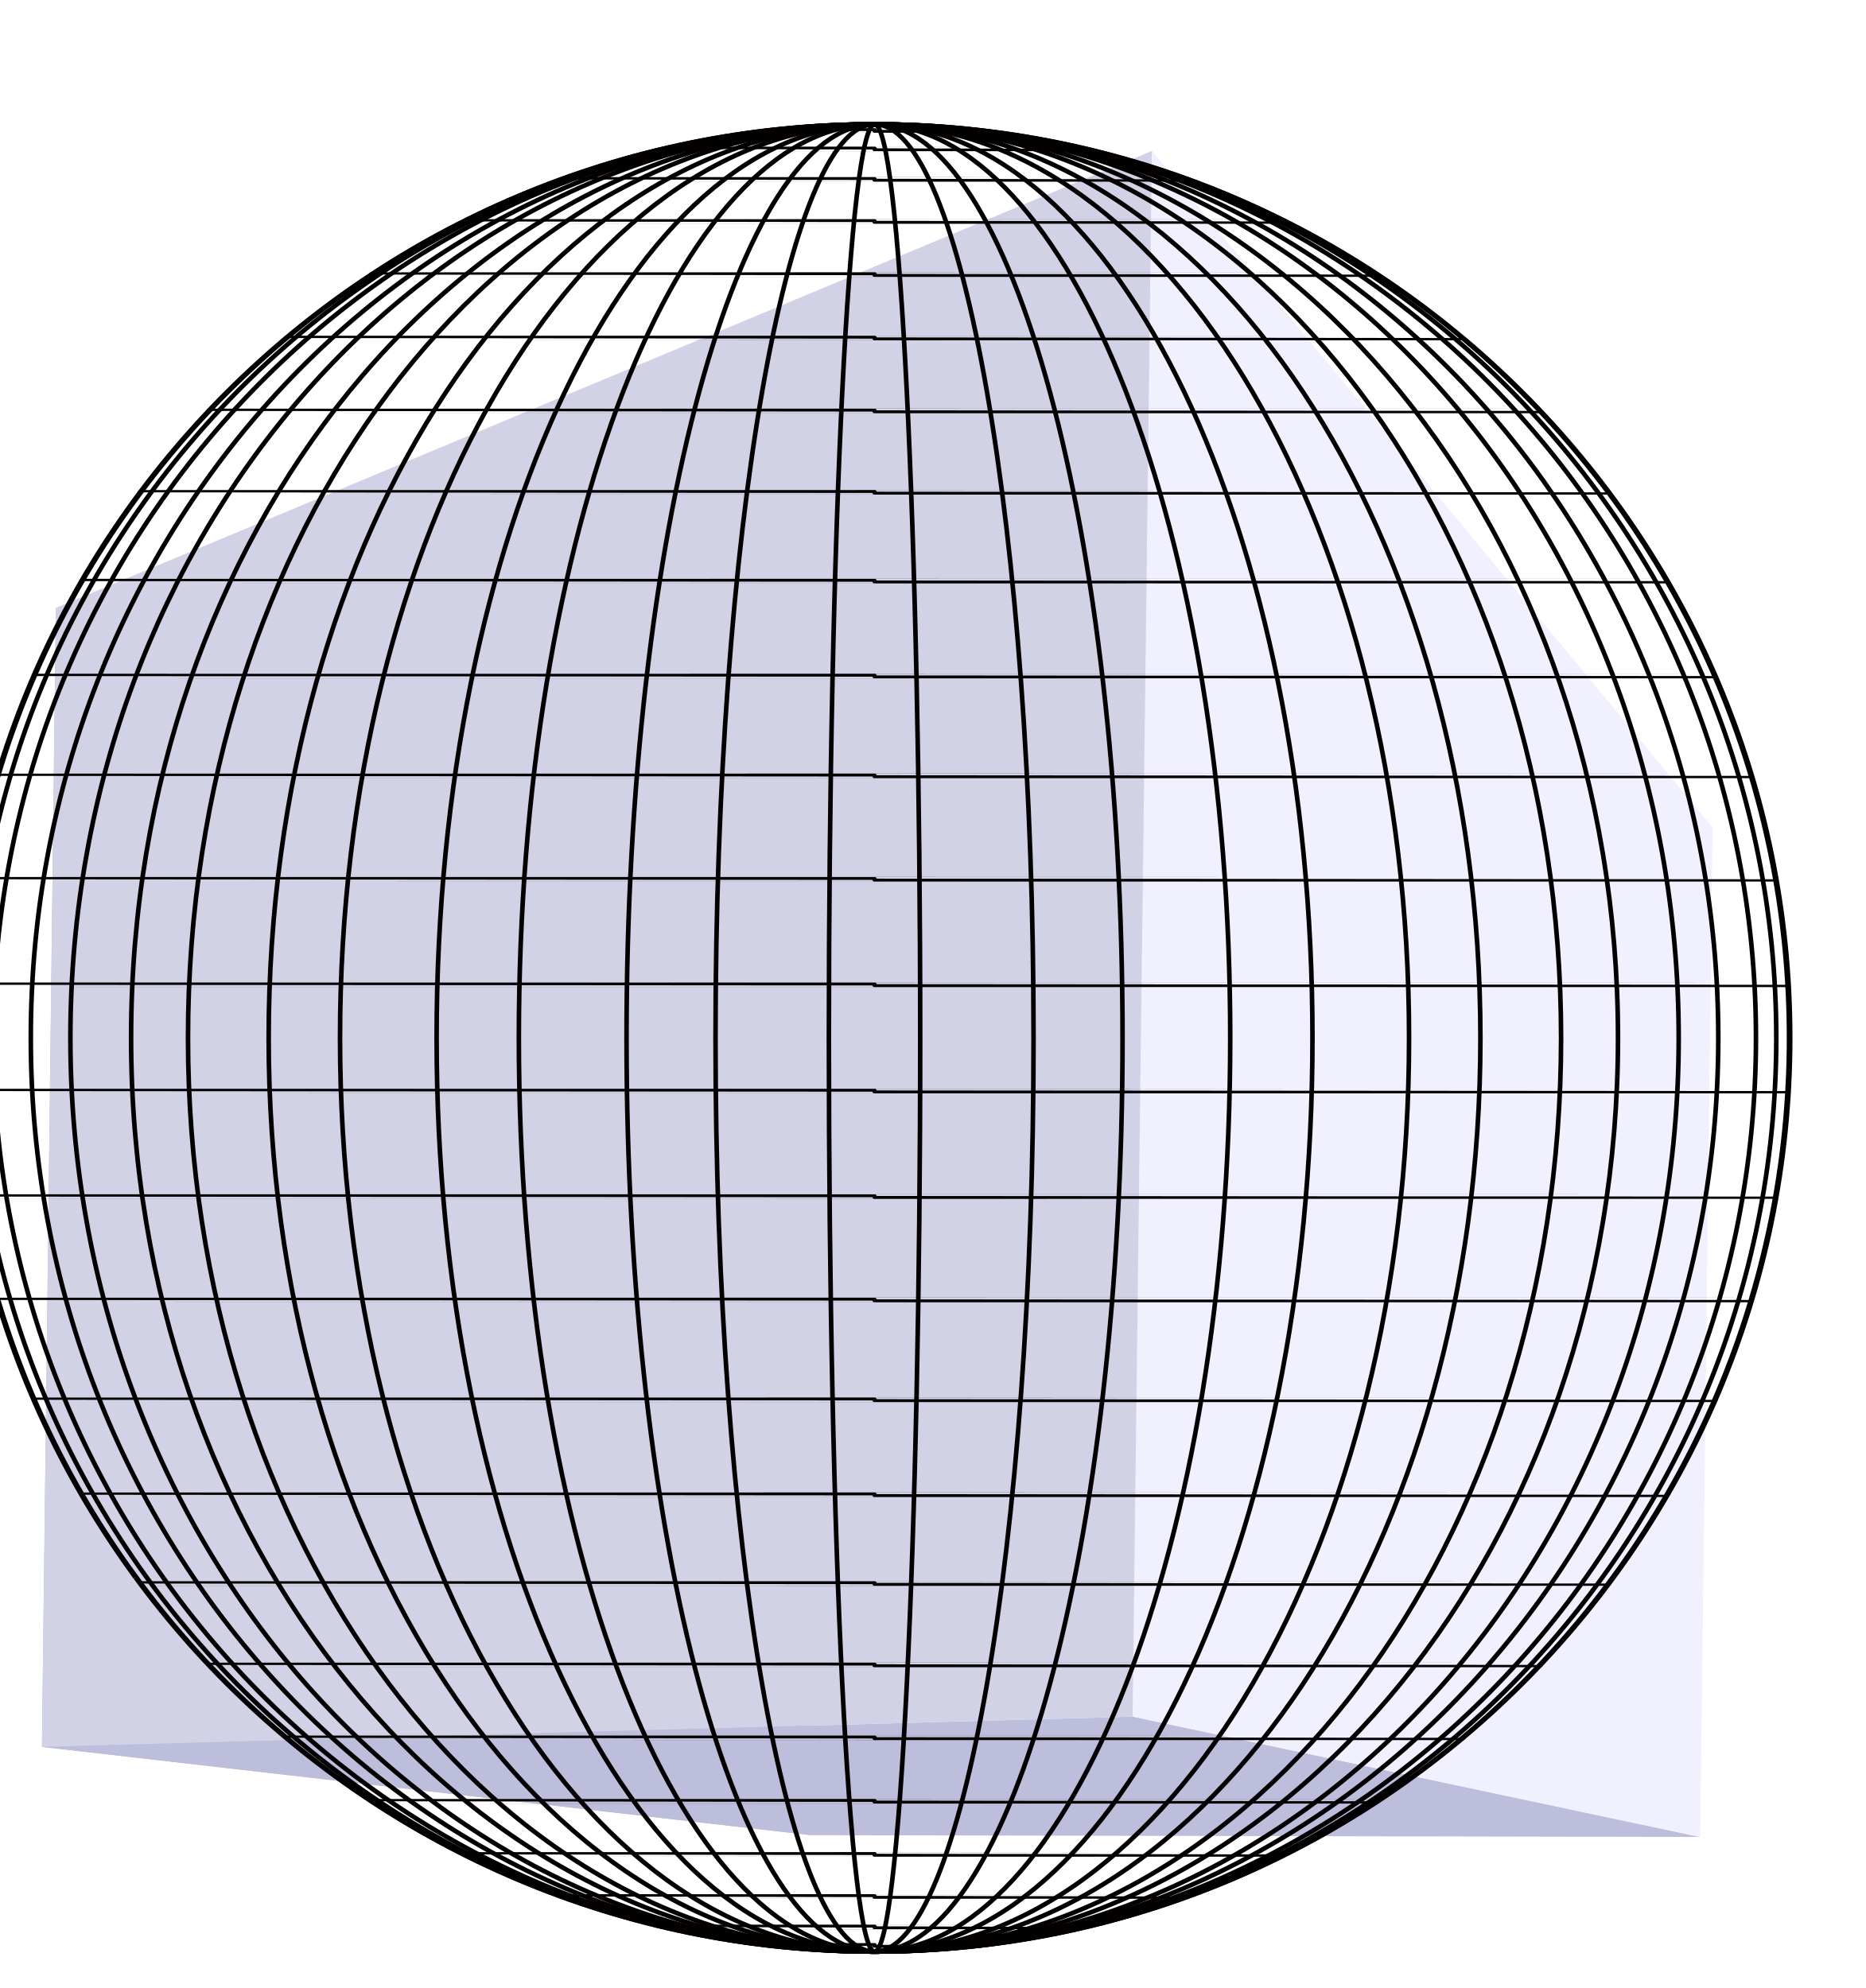
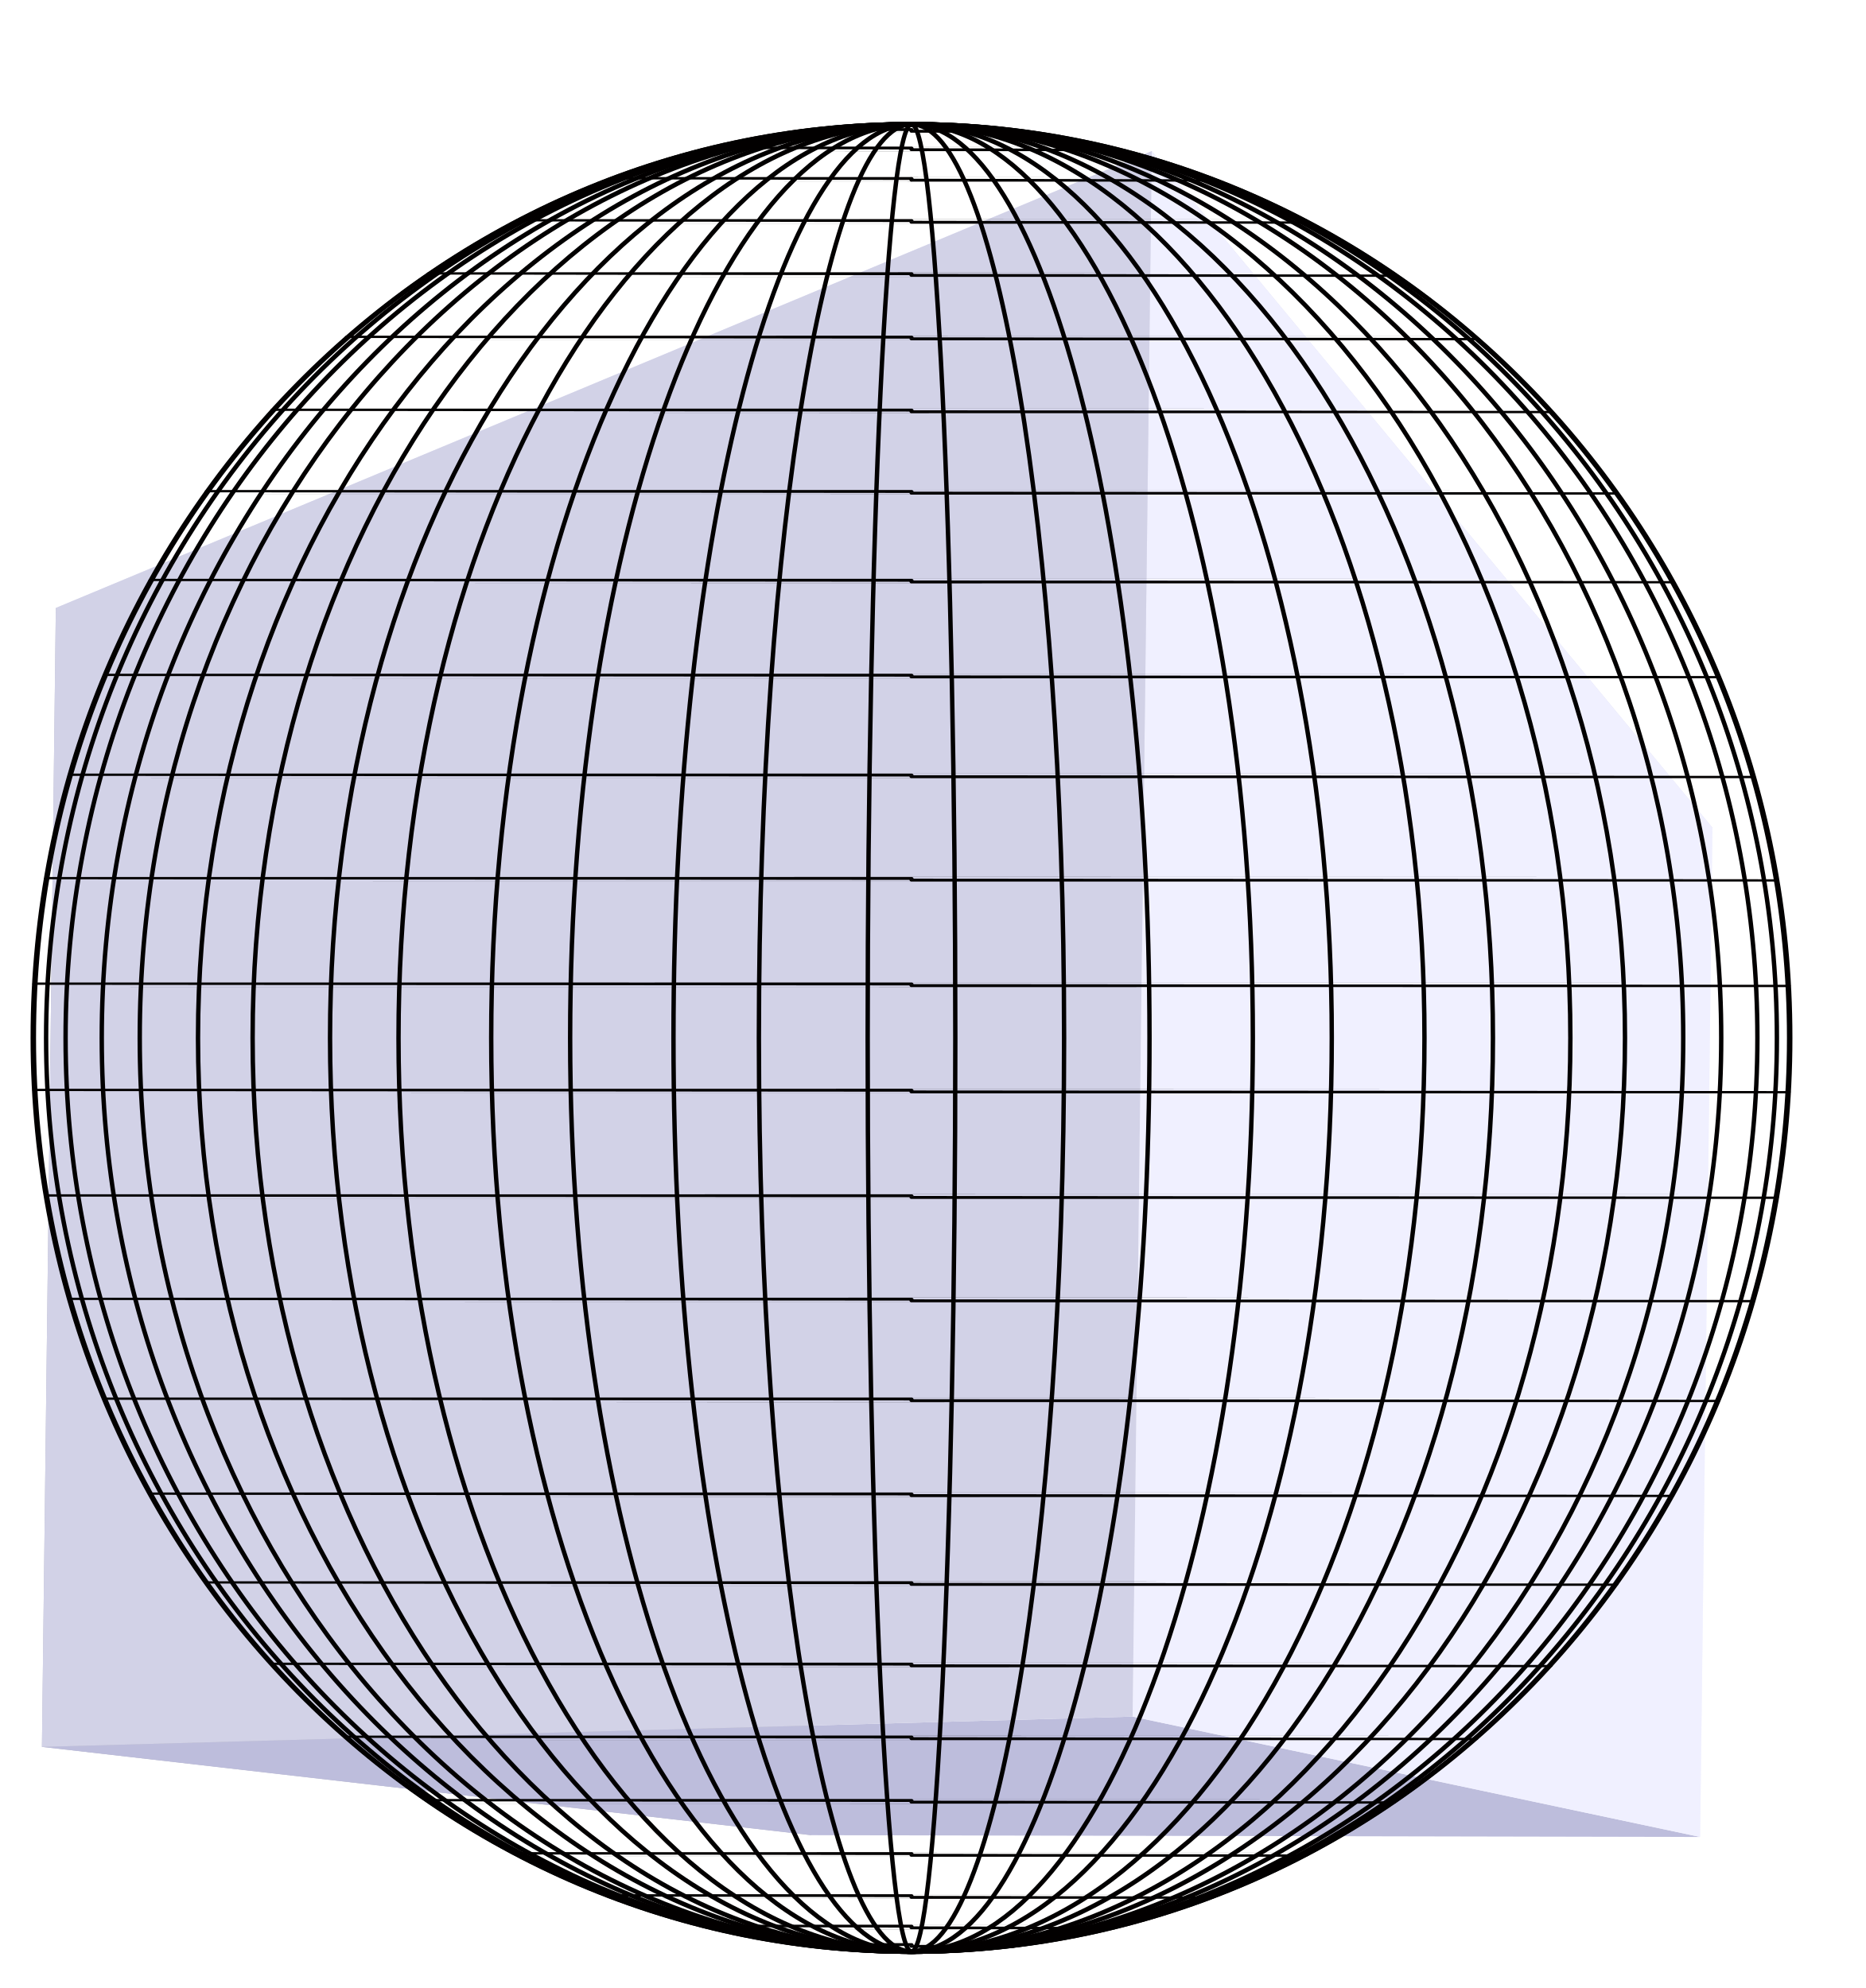
<svg xmlns="http://www.w3.org/2000/svg" id="svg5" version="1.1" viewBox="0 0 99.801 106.357" height="106.357mm" width="99.801mm">
  <defs id="defs2">
    <linearGradient id="linearGradient25596">
      <stop style="stop-color:#000000;stop-opacity:1;" offset="0" id="stop25594" />
    </linearGradient>
  </defs>
  <g id="layer1" transform="translate(-55.6153, -114.617)">
    <g id="g1149" style="opacity:0.369;fill:none;stroke:#000000;stroke-width:1.999;stroke-linejoin:round;stroke-dasharray:1.999, 1.999;stroke-dashoffset:0">
      <path id="path1161" style="fill:#e9e9ff;fill-rule:evenodd;stroke:none;stroke-width:1.999;stroke-linejoin:round;stroke-dasharray:1.999, 1.999;stroke-dashoffset:0" d="m 99.006,212.798 47.543,0.096 0.66,-53.993 -47.671,10.405 z" points="146.549,212.894 147.209,158.901 99.538,169.305 99.006,212.798 " />
      <path id="path1151" style="fill:#353564;fill-rule:evenodd;stroke:none;stroke-width:1.999;stroke-linejoin:round;stroke-dasharray:1.999, 1.999;stroke-dashoffset:0" d="m 57.858,208.074 0.744,-60.934 40.935,22.165 -0.531,43.493 z" points="58.603,147.14 99.538,169.305 99.006,212.798 57.858,208.074 " />
      <path id="path1159" style="fill:#afafde;fill-rule:evenodd;stroke:none;stroke-width:1.999;stroke-linejoin:round;stroke-dasharray:1.999, 1.999;stroke-dashoffset:0" d="m 58.603,147.14 58.616,-24.441 29.99,36.201 -47.671,10.405 z" points="117.219,122.7 147.209,158.901 99.538,169.305 58.603,147.14 " />
      <path id="path1153" style="fill:#4d4d9f;fill-rule:evenodd;stroke:none;stroke-width:1.999;stroke-linejoin:round;stroke-dasharray:1.999, 1.999;stroke-dashoffset:0" d="m 57.858,208.074 58.337,-1.62 30.354,6.44 -47.543,-0.096 z" points="116.195,206.454 146.549,212.894 99.006,212.798 57.858,208.074 " />
      <path id="path1157" style="fill:#d7d7ff;fill-rule:evenodd;stroke:none;stroke-width:1.999;stroke-linejoin:round;stroke-dasharray:1.999, 1.999;stroke-dashoffset:0" d="m 116.195,206.454 1.023,-83.754 29.99,36.201 -0.66,53.993 z" points="117.219,122.7 147.209,158.901 146.549,212.894 116.195,206.454 " />
      <path id="path1155" style="fill:#8686bf;fill-rule:evenodd;stroke:none;stroke-width:1.999;stroke-linejoin:round;stroke-dasharray:1.999, 1.999;stroke-dashoffset:0" d="m 57.858,208.074 58.337,-1.62 1.023,-83.754 -58.616,24.441 z" points="116.195,206.454 117.219,122.7 58.603,147.14 57.858,208.074 " />
    </g>
-     <g transform="matrix(0.9254875,0,0,0.9237114,102.3912,170.1457)" id="g21880" style="opacity:1;fill:none;fill-opacity:1;fill-rule:nonzero;stroke:#020000;stroke-opacity:1">
+     <g transform="matrix(0.8881844,0,0,0.9237584,104.3676,170.1457)" id="g21880" style="opacity:1;fill:none;fill-opacity:1;fill-rule:nonzero;stroke:#020000;stroke-opacity:1">
      <g id="g21822" style="fill:none;fill-opacity:1;fill-rule:nonzero;stroke:#020000;stroke-opacity:1">
        <ellipse style="fill:none;fill-opacity:1;fill-rule:nonzero;stroke:#020000;stroke-width:0.265;stroke-opacity:1" id="path21794" cx="0" cy="0" rx="52.114" ry="52.917" />
        <ellipse style="fill:none;fill-opacity:1;fill-rule:nonzero;stroke:#020000;stroke-width:0.265;stroke-opacity:1" id="path21796" cx="0" cy="0" rx="52.852" ry="52.917" />
        <ellipse style="fill:none;fill-opacity:1;fill-rule:nonzero;stroke:#020000;stroke-width:0.265;stroke-opacity:1" id="path21798" cx="0" cy="0" rx="50.94" ry="52.917" />
        <ellipse style="fill:none;fill-opacity:1;fill-rule:nonzero;stroke:#020000;stroke-width:0.265;stroke-opacity:1" id="path21800" cx="0" cy="0" rx="46.474" ry="52.917" />
        <ellipse style="fill:none;fill-opacity:1;fill-rule:nonzero;stroke:#020000;stroke-width:0.265;stroke-opacity:1" id="path21802" cx="0" cy="0" rx="39.677" ry="52.917" />
        <ellipse style="fill:none;fill-opacity:1;fill-rule:nonzero;stroke:#020000;stroke-width:0.265;stroke-opacity:1" id="path21804" cx="0" cy="0" rx="30.891" ry="52.917" />
        <ellipse style="fill:none;fill-opacity:1;fill-rule:nonzero;stroke:#020000;stroke-width:0.265;stroke-opacity:1" id="path21806" cx="0" cy="0" rx="20.556" ry="52.917" />
        <ellipse style="fill:none;fill-opacity:1;fill-rule:nonzero;stroke:#020000;stroke-width:0.265;stroke-opacity:1" id="path21808" cx="0" cy="0" rx="9.19" ry="52.917" />
        <ellipse style="fill:none;fill-opacity:1;fill-rule:nonzero;stroke:#020000;stroke-width:0.265;stroke-opacity:1" id="path21810" cx="0" cy="0" rx="2.639" ry="52.917" />
        <ellipse style="fill:none;fill-opacity:1;fill-rule:nonzero;stroke:#020000;stroke-width:0.265;stroke-opacity:1" id="path21812" cx="0" cy="0" rx="14.333" ry="52.917" />
        <ellipse style="fill:none;fill-opacity:1;fill-rule:nonzero;stroke:#020000;stroke-width:0.265;stroke-opacity:1" id="path21814" cx="0" cy="0" rx="25.309" ry="52.917" />
        <ellipse style="fill:none;fill-opacity:1;fill-rule:nonzero;stroke:#020000;stroke-width:0.265;stroke-opacity:1" id="path21816" cx="0" cy="0" rx="35.015" ry="52.917" />
        <ellipse style="fill:none;fill-opacity:1;fill-rule:nonzero;stroke:#020000;stroke-width:0.265;stroke-opacity:1" id="path21818" cx="0" cy="0" rx="42.966" ry="52.917" />
        <ellipse style="fill:none;fill-opacity:1;fill-rule:nonzero;stroke:#020000;stroke-width:0.265;stroke-opacity:1" id="path21820" cx="0" cy="0" rx="48.762" ry="52.917" />
      </g>
      <g id="g21876" style="fill:none;fill-opacity:1;fill-rule:nonzero;stroke:#020000;stroke-opacity:1">
        <ellipse style="fill:none;fill-opacity:1;fill-rule:nonzero;stroke:#020000;stroke-width:0.265;stroke-opacity:1" id="path21824" cx="0" cy="52.559" rx="6.143" ry="0.001" />
        <ellipse style="fill:none;fill-opacity:1;fill-rule:nonzero;stroke:#020000;stroke-width:0.265;stroke-opacity:1" id="path21826" cx="0" cy="51.49" rx="12.203" ry="0.001" />
        <ellipse style="fill:none;fill-opacity:1;fill-rule:nonzero;stroke:#020000;stroke-width:0.265;stroke-opacity:1" id="path21828" cx="0" cy="49.725" rx="18.099" ry="0.001" />
        <ellipse style="fill:none;fill-opacity:1;fill-rule:nonzero;stroke:#020000;stroke-width:0.265;stroke-opacity:1" id="path21830" cx="0" cy="47.288" rx="23.749" ry="0.001" />
        <ellipse style="fill:none;fill-opacity:1;fill-rule:nonzero;stroke:#020000;stroke-width:0.265;stroke-opacity:1" id="path21832" cx="0" cy="44.211" rx="29.078" ry="0.001" />
        <ellipse style="fill:none;fill-opacity:1;fill-rule:nonzero;stroke:#020000;stroke-width:0.265;stroke-opacity:1" id="path21834" cx="0" cy="40.537" rx="34.014" ry="0.001" />
        <ellipse style="fill:none;fill-opacity:1;fill-rule:nonzero;stroke:#020000;stroke-width:0.265;stroke-opacity:1" id="path21836" cx="0" cy="36.314" rx="38.49" ry="0.001" />
        <ellipse style="fill:none;fill-opacity:1;fill-rule:nonzero;stroke:#020000;stroke-width:0.265;stroke-opacity:1" id="path21838" cx="0" cy="31.6" rx="42.446" ry="0.001" />
        <ellipse style="fill:none;fill-opacity:1;fill-rule:nonzero;stroke:#020000;stroke-width:0.265;stroke-opacity:1" id="path21840" cx="0" cy="26.458" rx="45.827" ry="0.001" />
        <ellipse style="fill:none;fill-opacity:1;fill-rule:nonzero;stroke:#020000;stroke-width:0.265;stroke-opacity:1" id="path21842" cx="0" cy="20.959" rx="48.589" ry="0.001" />
        <ellipse style="fill:none;fill-opacity:1;fill-rule:nonzero;stroke:#020000;stroke-width:0.265;stroke-opacity:1" id="path21844" cx="0" cy="15.177" rx="50.694" ry="0.001" />
        <ellipse style="fill:none;fill-opacity:1;fill-rule:nonzero;stroke:#020000;stroke-width:0.265;stroke-opacity:1" id="path21846" cx="0" cy="9.189" rx="52.113" ry="0.001" />
        <ellipse style="fill:none;fill-opacity:1;fill-rule:nonzero;stroke:#020000;stroke-width:0.265;stroke-opacity:1" id="path21848" cx="0" cy="3.077" rx="52.827" ry="0.001" />
        <ellipse style="fill:none;fill-opacity:1;fill-rule:nonzero;stroke:#020000;stroke-width:0.265;stroke-opacity:1" id="path21850" cx="0" cy="-3.077" rx="52.827" ry="0.001" />
        <ellipse style="fill:none;fill-opacity:1;fill-rule:nonzero;stroke:#020000;stroke-width:0.265;stroke-opacity:1" id="path21852" cx="0" cy="-9.189" rx="52.113" ry="0.001" />
        <ellipse style="fill:none;fill-opacity:1;fill-rule:nonzero;stroke:#020000;stroke-width:0.265;stroke-opacity:1" id="path21854" cx="0" cy="-15.177" rx="50.694" ry="0.001" />
        <ellipse style="fill:none;fill-opacity:1;fill-rule:nonzero;stroke:#020000;stroke-width:0.265;stroke-opacity:1" id="path21856" cx="0" cy="-20.959" rx="48.589" ry="0.001" />
        <ellipse style="fill:none;fill-opacity:1;fill-rule:nonzero;stroke:#020000;stroke-width:0.265;stroke-opacity:1" id="path21858" cx="0" cy="-26.458" rx="45.827" ry="0.001" />
        <ellipse style="fill:none;fill-opacity:1;fill-rule:nonzero;stroke:#020000;stroke-width:0.265;stroke-opacity:1" id="path21860" cx="0" cy="-31.6" rx="42.446" ry="0.001" />
        <ellipse style="fill:none;fill-opacity:1;fill-rule:nonzero;stroke:#020000;stroke-width:0.265;stroke-opacity:1" id="path21862" cx="0" cy="-36.314" rx="38.49" ry="0.001" />
        <ellipse style="fill:none;fill-opacity:1;fill-rule:nonzero;stroke:#020000;stroke-width:0.265;stroke-opacity:1" id="path21864" cx="0" cy="-40.537" rx="34.014" ry="0.001" />
        <ellipse style="fill:none;fill-opacity:1;fill-rule:nonzero;stroke:#020000;stroke-width:0.265;stroke-opacity:1" id="path21866" cx="0" cy="-44.211" rx="29.078" ry="0.001" />
        <ellipse style="fill:none;fill-opacity:1;fill-rule:nonzero;stroke:#020000;stroke-width:0.265;stroke-opacity:1" id="path21868" cx="0" cy="-47.288" rx="23.749" ry="0.001" />
        <ellipse style="fill:none;fill-opacity:1;fill-rule:nonzero;stroke:#020000;stroke-width:0.265;stroke-opacity:1" id="path21870" cx="0" cy="-49.725" rx="18.099" ry="0.001" />
        <ellipse style="fill:none;fill-opacity:1;fill-rule:nonzero;stroke:#020000;stroke-width:0.265;stroke-opacity:1" id="path21872" cx="0" cy="-51.49" rx="12.203" ry="0.001" />
        <ellipse style="fill:none;fill-opacity:1;fill-rule:nonzero;stroke:#020000;stroke-width:0.265;stroke-opacity:1" id="path21874" cx="0" cy="-52.559" rx="6.143" ry="0.001" />
      </g>
      <circle style="fill:none;fill-opacity:1;fill-rule:nonzero;stroke:#020000;stroke-width:0.265;stroke-opacity:1" id="path21878" cx="0" cy="0" r="52.917" />
    </g>
  </g>
</svg>
